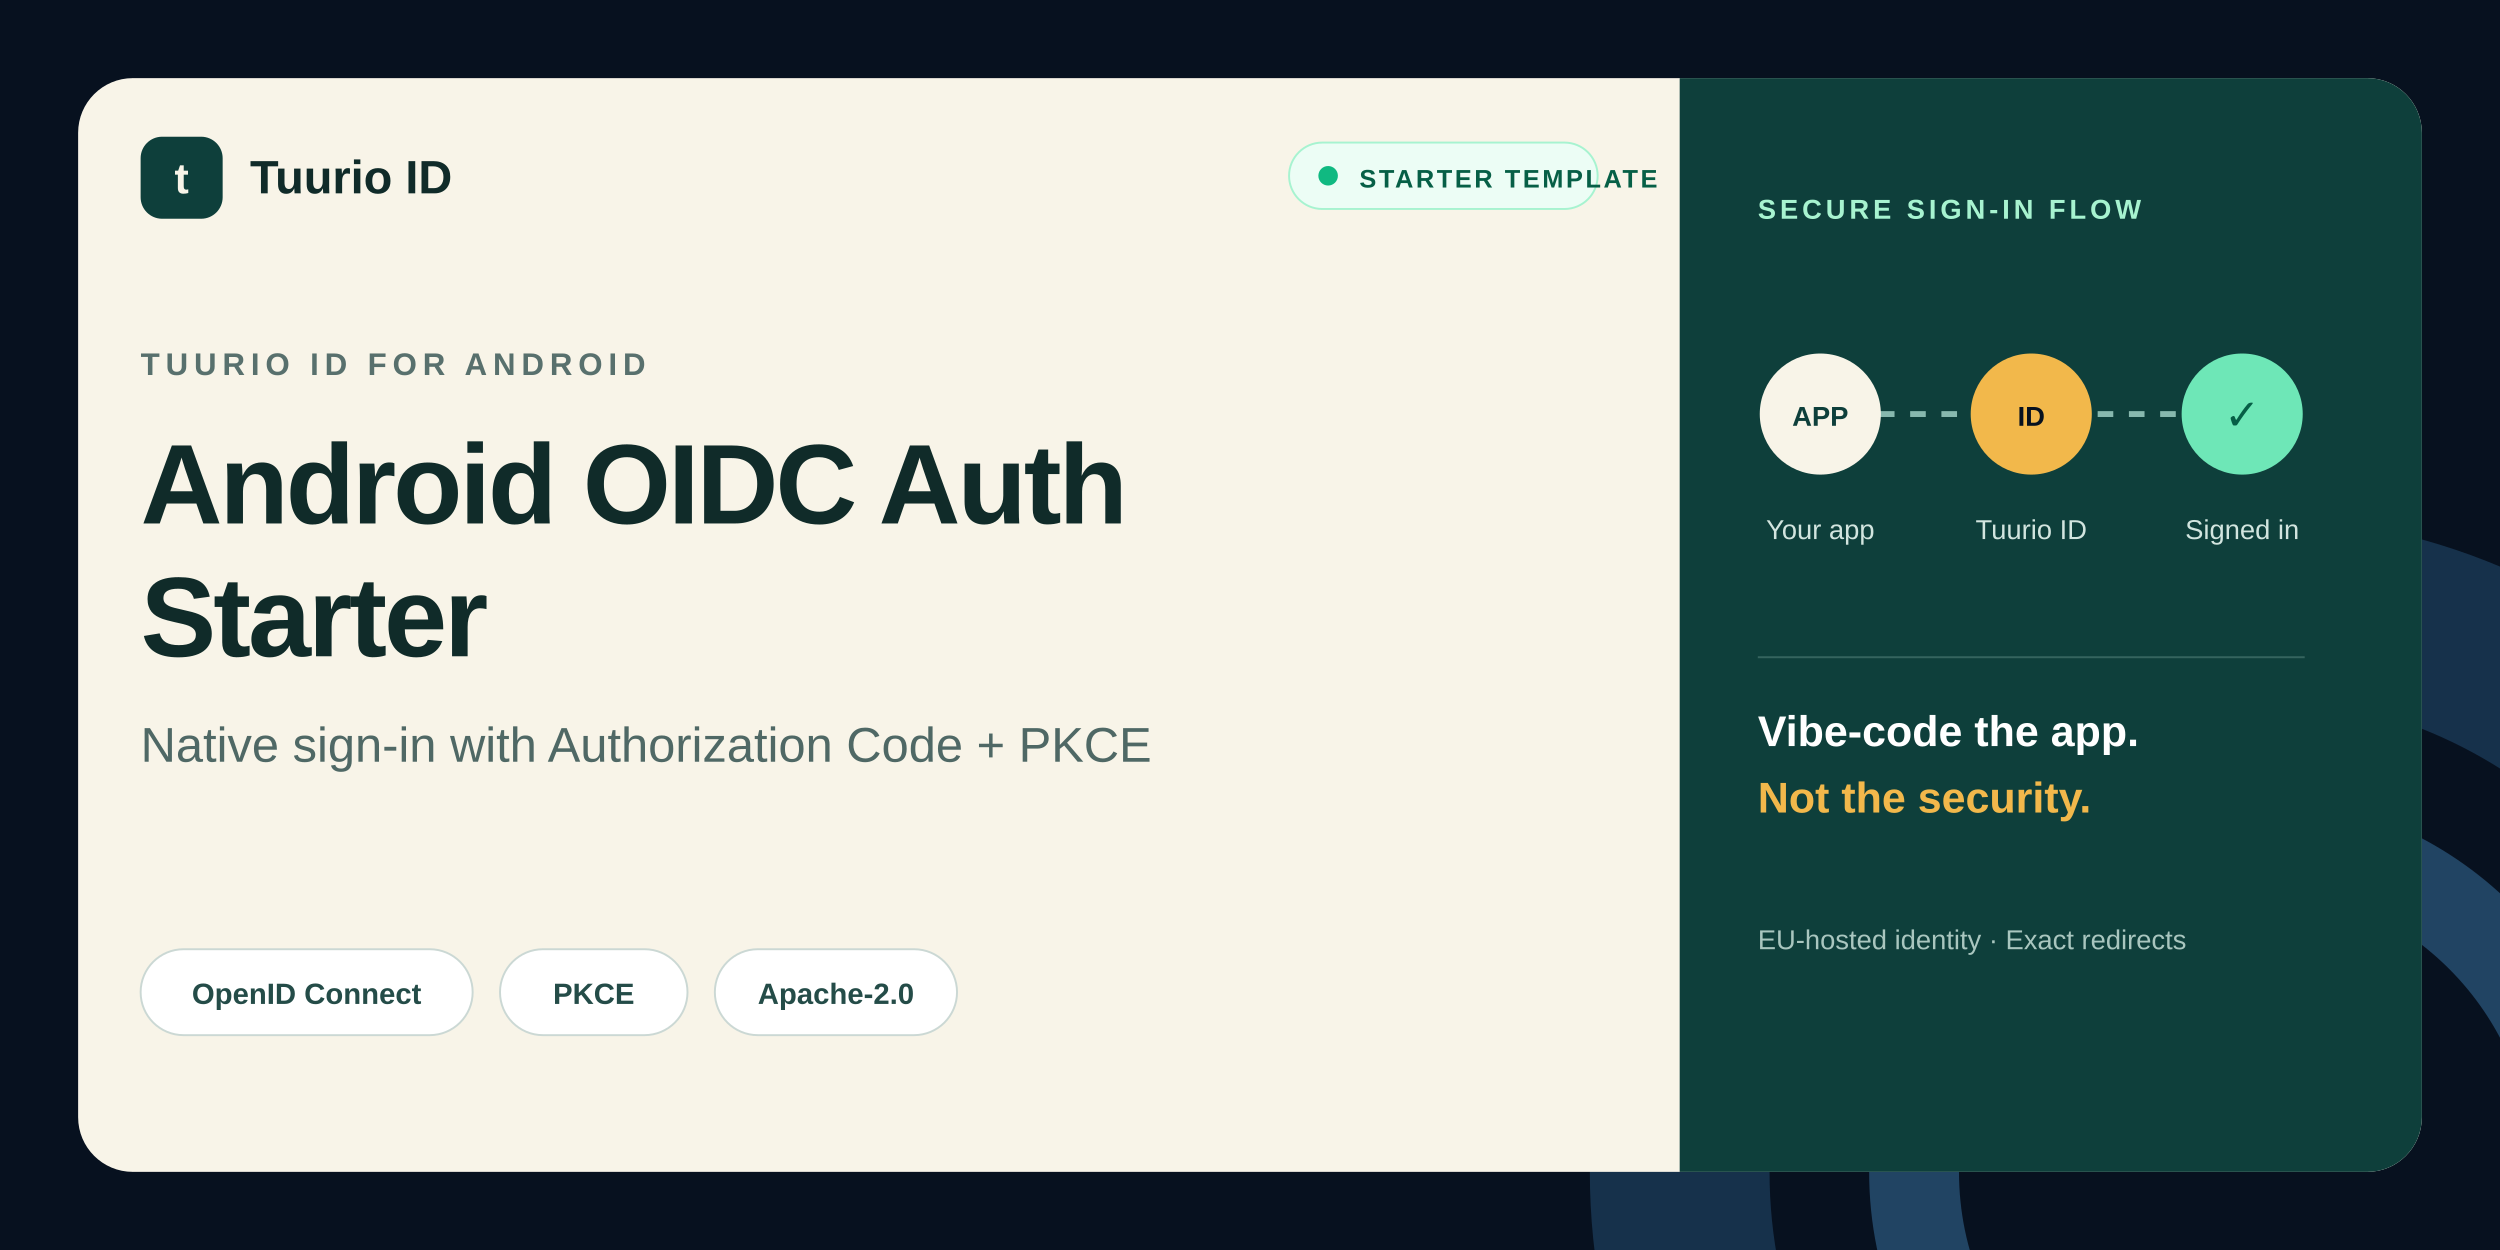
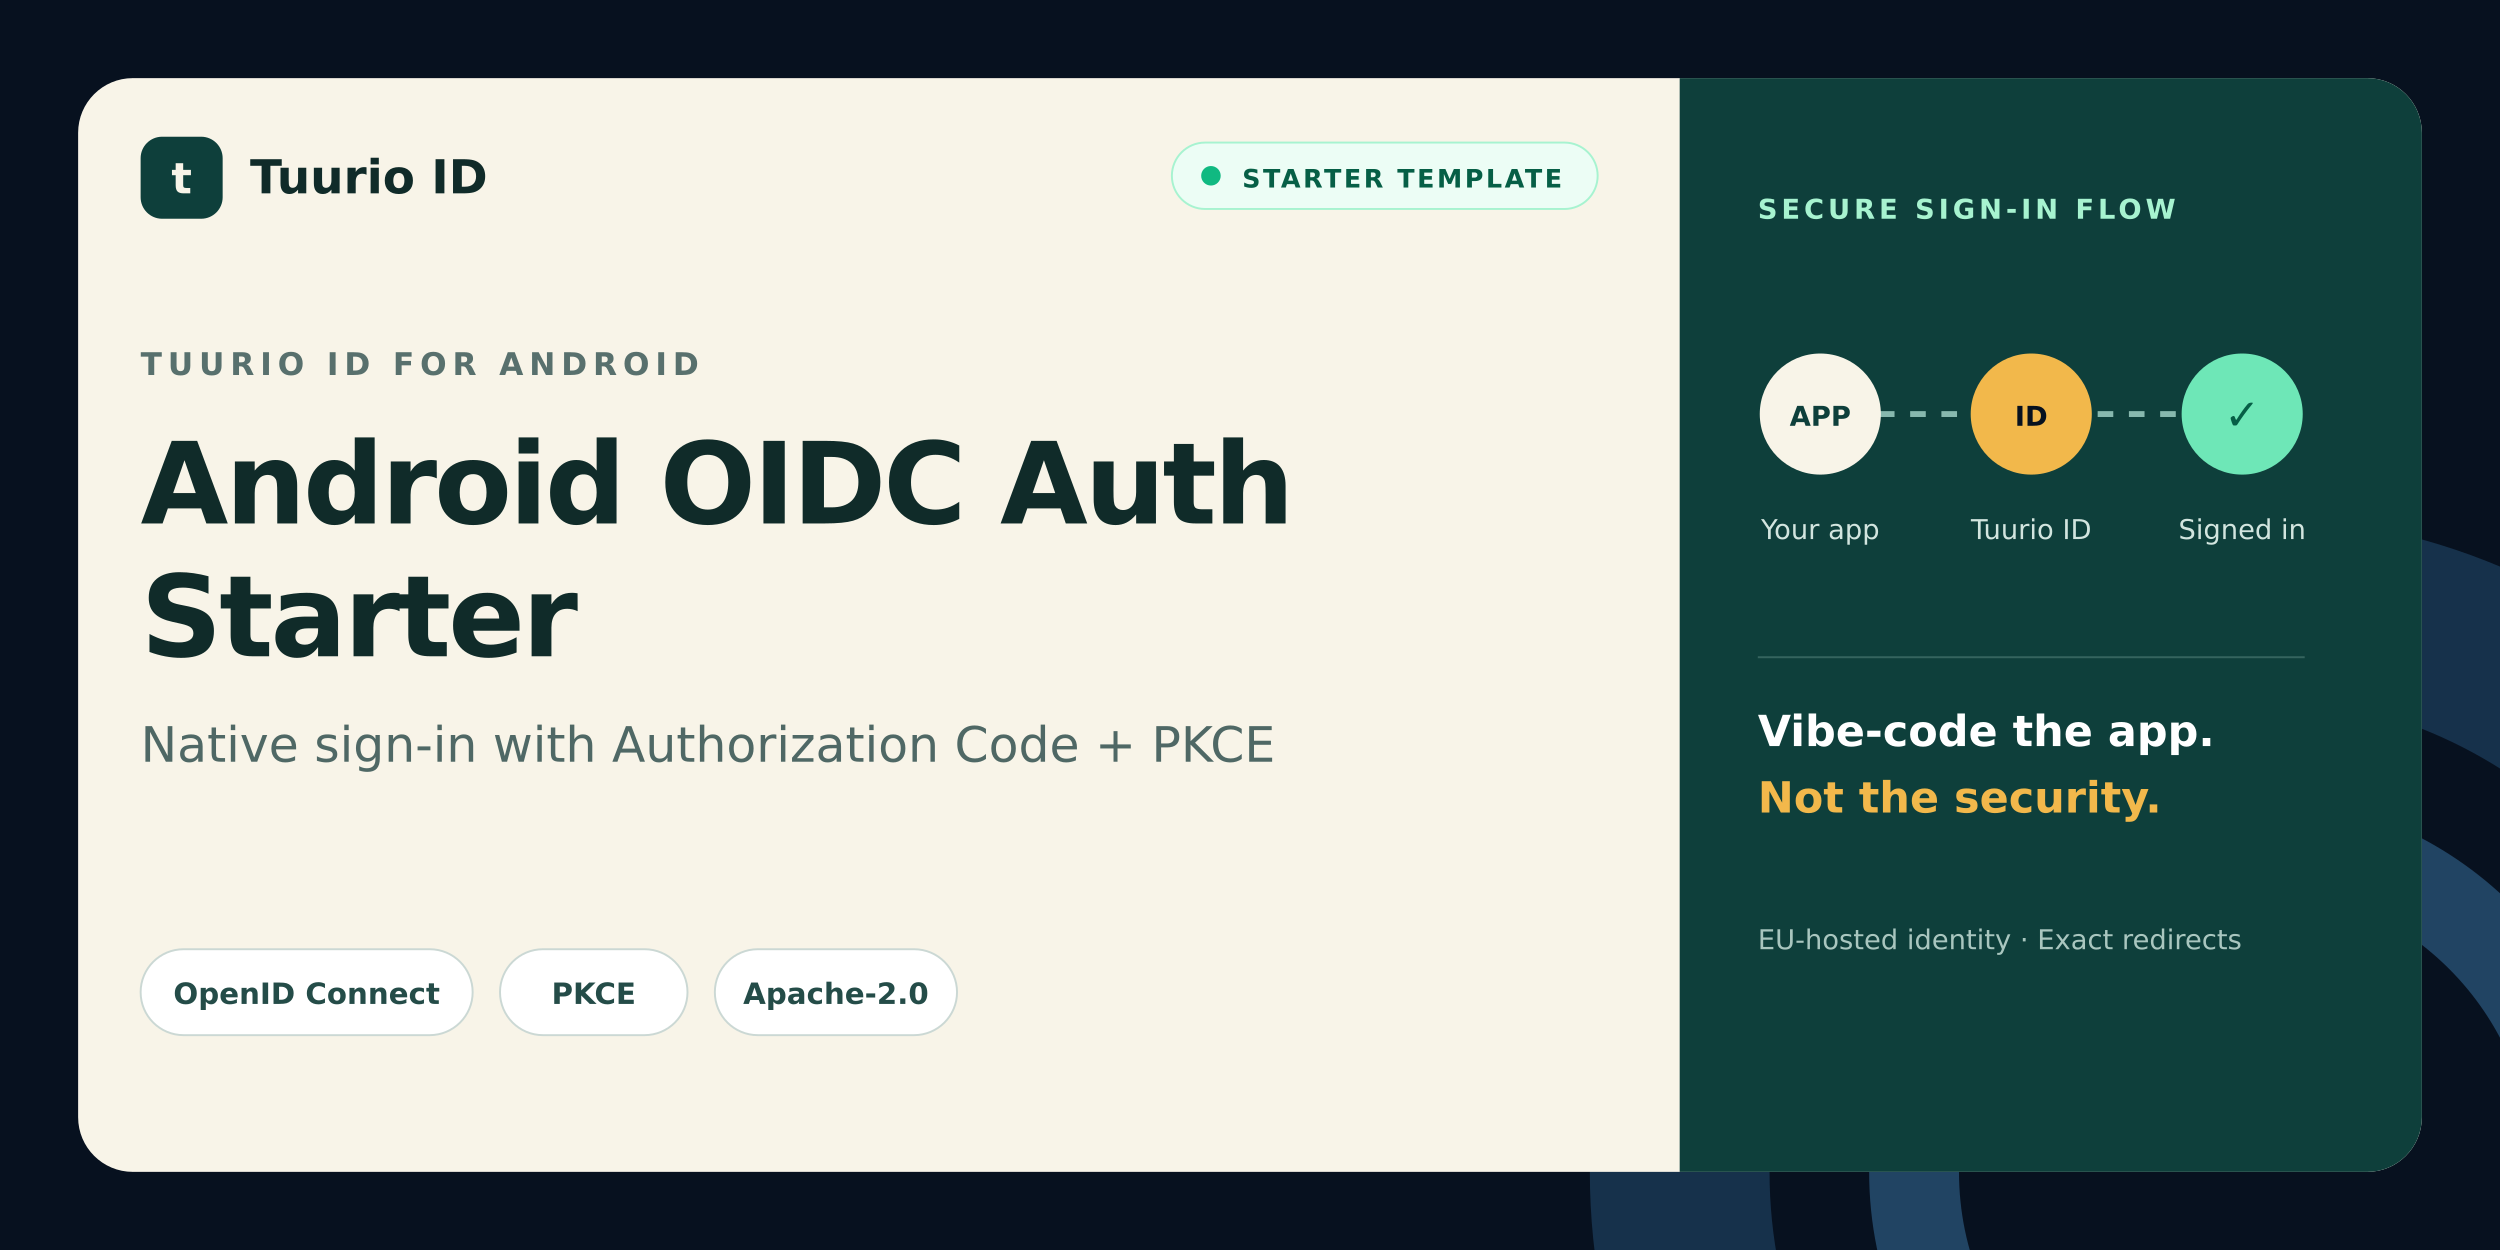
<svg xmlns="http://www.w3.org/2000/svg" width="1280" height="640" viewBox="0 0 1280 640">
  <rect width="1280" height="640" fill="#07111f" />
  <circle cx="1150" cy="600" r="290" fill="none" stroke="#16314b" stroke-width="92" />
  <circle cx="1150" cy="600" r="170" fill="none" stroke="#214463" stroke-width="46" />
  <rect x="40" y="40" width="1200" height="560" rx="28" fill="#f8f4e8" />
  <path d="M860 40h352a28 28 0 0 1 28 28v504a28 28 0 0 1-28 28H860z" fill="#0e3f3b" />
  <rect x="72" y="70" width="42" height="42" rx="11" fill="#0e3f3b" />
-   <text x="93" y="99" text-anchor="middle" fill="#f8f4e8" font-family="Arial, Helvetica, sans-serif" font-size="22" font-weight="700">t</text>
-   <text x="128" y="99" fill="#102b29" font-family="Arial, Helvetica, sans-serif" font-size="24" font-weight="700">Tuurio ID</text>
-   <rect x="660" y="73" width="158" height="34" rx="17" fill="#ecfdf5" stroke="#a7f3d0" />
-   <circle cx="680" cy="90" r="5" fill="#10b981" />
-   <text x="696" y="96" fill="#065f46" font-family="Arial, Helvetica, sans-serif" font-size="13" font-weight="700" letter-spacing="1.3">STARTER TEMPLATE</text>
-   <text x="72" y="192" fill="#58706d" font-family="Arial, Helvetica, sans-serif" font-size="16" font-weight="700" letter-spacing="3">TUURIO ID FOR ANDROID</text>
-   <text x="72" y="268" fill="#102b29" font-family="Arial, Helvetica, sans-serif" font-size="58" font-weight="700" letter-spacing="-1.5">
+   <text x="93" y="99" text-anchor="middle" fill="#f8f4e8" font-family="DejaVu Sans, Arial, Helvetica, sans-serif" font-size="22" font-weight="700">t</text>
+   <text x="128" y="99" fill="#102b29" font-family="DejaVu Sans, Arial, Helvetica, sans-serif" font-size="24" font-weight="700">Tuurio ID</text>
+   <rect x="600" y="73" width="218" height="34" rx="17" fill="#ecfdf5" stroke="#a7f3d0" />
+   <circle cx="620" cy="90" r="5" fill="#10b981" />
+   <text x="636" y="96" fill="#065f46" font-family="DejaVu Sans, Arial, Helvetica, sans-serif" font-size="13" font-weight="700" letter-spacing="1.3">STARTER TEMPLATE</text>
+   <text x="72" y="192" fill="#58706d" font-family="DejaVu Sans, Arial, Helvetica, sans-serif" font-size="16" font-weight="700" letter-spacing="3">TUURIO ID FOR ANDROID</text>
+   <text x="72" y="268" fill="#102b29" font-family="DejaVu Sans, Arial, Helvetica, sans-serif" font-size="58" font-weight="700" letter-spacing="-1.5">
    <tspan x="72" dy="0">Android OIDC Auth</tspan>
    <tspan x="72" dy="68">Starter</tspan>
  </text>
-   <text x="72" y="390" fill="#4f6865" font-family="Arial, Helvetica, sans-serif" font-size="25">Native sign-in with Authorization Code + PKCE</text>
+   <text x="72" y="390" fill="#4f6865" font-family="DejaVu Sans, Arial, Helvetica, sans-serif" font-size="25">Native sign-in with Authorization Code + PKCE</text>
  <g transform="translate(72 486)">
    <rect width="170" height="44" rx="22" fill="#ffffff" stroke="#cbd8d4" />
-     <text x="85" y="28" text-anchor="middle" fill="#244c48" font-family="Arial, Helvetica, sans-serif" font-size="15" font-weight="700">OpenID Connect</text>
+     <text x="85" y="28" text-anchor="middle" fill="#244c48" font-family="DejaVu Sans, Arial, Helvetica, sans-serif" font-size="15" font-weight="700">OpenID Connect</text>
    <rect x="184" width="96" height="44" rx="22" fill="#ffffff" stroke="#cbd8d4" />
-     <text x="232" y="28" text-anchor="middle" fill="#244c48" font-family="Arial, Helvetica, sans-serif" font-size="15" font-weight="700">PKCE</text>
+     <text x="232" y="28" text-anchor="middle" fill="#244c48" font-family="DejaVu Sans, Arial, Helvetica, sans-serif" font-size="15" font-weight="700">PKCE</text>
    <rect x="294" width="124" height="44" rx="22" fill="#ffffff" stroke="#cbd8d4" />
-     <text x="356" y="28" text-anchor="middle" fill="#244c48" font-family="Arial, Helvetica, sans-serif" font-size="15" font-weight="700">Apache-2.0</text>
+     <text x="356" y="28" text-anchor="middle" fill="#244c48" font-family="DejaVu Sans, Arial, Helvetica, sans-serif" font-size="15" font-weight="700">Apache-2.0</text>
  </g>
  <g transform="translate(900 112)">
-     <text x="0" y="0" fill="#a7f3d0" font-family="Arial, Helvetica, sans-serif" font-size="14" font-weight="700" letter-spacing="2">SECURE SIGN-IN FLOW</text>
+     <text x="0" y="0" fill="#a7f3d0" font-family="DejaVu Sans, Arial, Helvetica, sans-serif" font-size="14" font-weight="700" letter-spacing="2">SECURE SIGN-IN FLOW</text>
    <line x1="30" y1="100" x2="250" y2="100" stroke="#87b8ae" stroke-width="3" stroke-dasharray="8 8" />
    <circle cx="32" cy="100" r="31" fill="#f8f4e8" />
    <circle cx="140" cy="100" r="31" fill="#f2b84b" />
    <circle cx="248" cy="100" r="31" fill="#6ee7b7" />
-     <text x="32" y="106" text-anchor="middle" fill="#0e3f3b" font-family="Arial, Helvetica, sans-serif" font-size="14" font-weight="700">APP</text>
-     <text x="140" y="106" text-anchor="middle" fill="#07111f" font-family="Arial, Helvetica, sans-serif" font-size="14" font-weight="700">ID</text>
-     <text x="248" y="108" text-anchor="middle" fill="#065f46" font-family="Arial, Helvetica, sans-serif" font-size="22" font-weight="700">✓</text>
-     <text x="32" y="164" text-anchor="middle" fill="#d2e5df" font-family="Arial, Helvetica, sans-serif" font-size="14">Your app</text>
-     <text x="140" y="164" text-anchor="middle" fill="#d2e5df" font-family="Arial, Helvetica, sans-serif" font-size="14">Tuurio ID</text>
-     <text x="248" y="164" text-anchor="middle" fill="#d2e5df" font-family="Arial, Helvetica, sans-serif" font-size="14">Signed in</text>
+     <text x="32" y="106" text-anchor="middle" fill="#0e3f3b" font-family="DejaVu Sans, Arial, Helvetica, sans-serif" font-size="14" font-weight="700">APP</text>
+     <text x="140" y="106" text-anchor="middle" fill="#07111f" font-family="DejaVu Sans, Arial, Helvetica, sans-serif" font-size="14" font-weight="700">ID</text>
+     <text x="248" y="108" text-anchor="middle" fill="#065f46" font-family="DejaVu Sans, Arial, Helvetica, sans-serif" font-size="22" font-weight="700">✓</text>
+     <text x="32" y="164" text-anchor="middle" fill="#d2e5df" font-family="DejaVu Sans, Arial, Helvetica, sans-serif" font-size="14">Your app</text>
+     <text x="140" y="164" text-anchor="middle" fill="#d2e5df" font-family="DejaVu Sans, Arial, Helvetica, sans-serif" font-size="14">Tuurio ID</text>
+     <text x="248" y="164" text-anchor="middle" fill="#d2e5df" font-family="DejaVu Sans, Arial, Helvetica, sans-serif" font-size="14">Signed in</text>
    <rect x="0" y="224" width="280" height="1" fill="#35645e" />
-     <text x="0" y="270" fill="#ffffff" font-family="Arial, Helvetica, sans-serif" font-size="22" font-weight="700">Vibe-code the app.</text>
-     <text x="0" y="304" fill="#f2b84b" font-family="Arial, Helvetica, sans-serif" font-size="22" font-weight="700">Not the security.</text>
-     <text x="0" y="374" fill="#a9c6bf" font-family="Arial, Helvetica, sans-serif" font-size="14">EU-hosted identity · Exact redirects</text>
+     <text x="0" y="270" fill="#ffffff" font-family="DejaVu Sans, Arial, Helvetica, sans-serif" font-size="22" font-weight="700">Vibe-code the app.</text>
+     <text x="0" y="304" fill="#f2b84b" font-family="DejaVu Sans, Arial, Helvetica, sans-serif" font-size="22" font-weight="700">Not the security.</text>
+     <text x="0" y="374" fill="#a9c6bf" font-family="DejaVu Sans, Arial, Helvetica, sans-serif" font-size="14">EU-hosted identity · Exact redirects</text>
  </g>
</svg>
